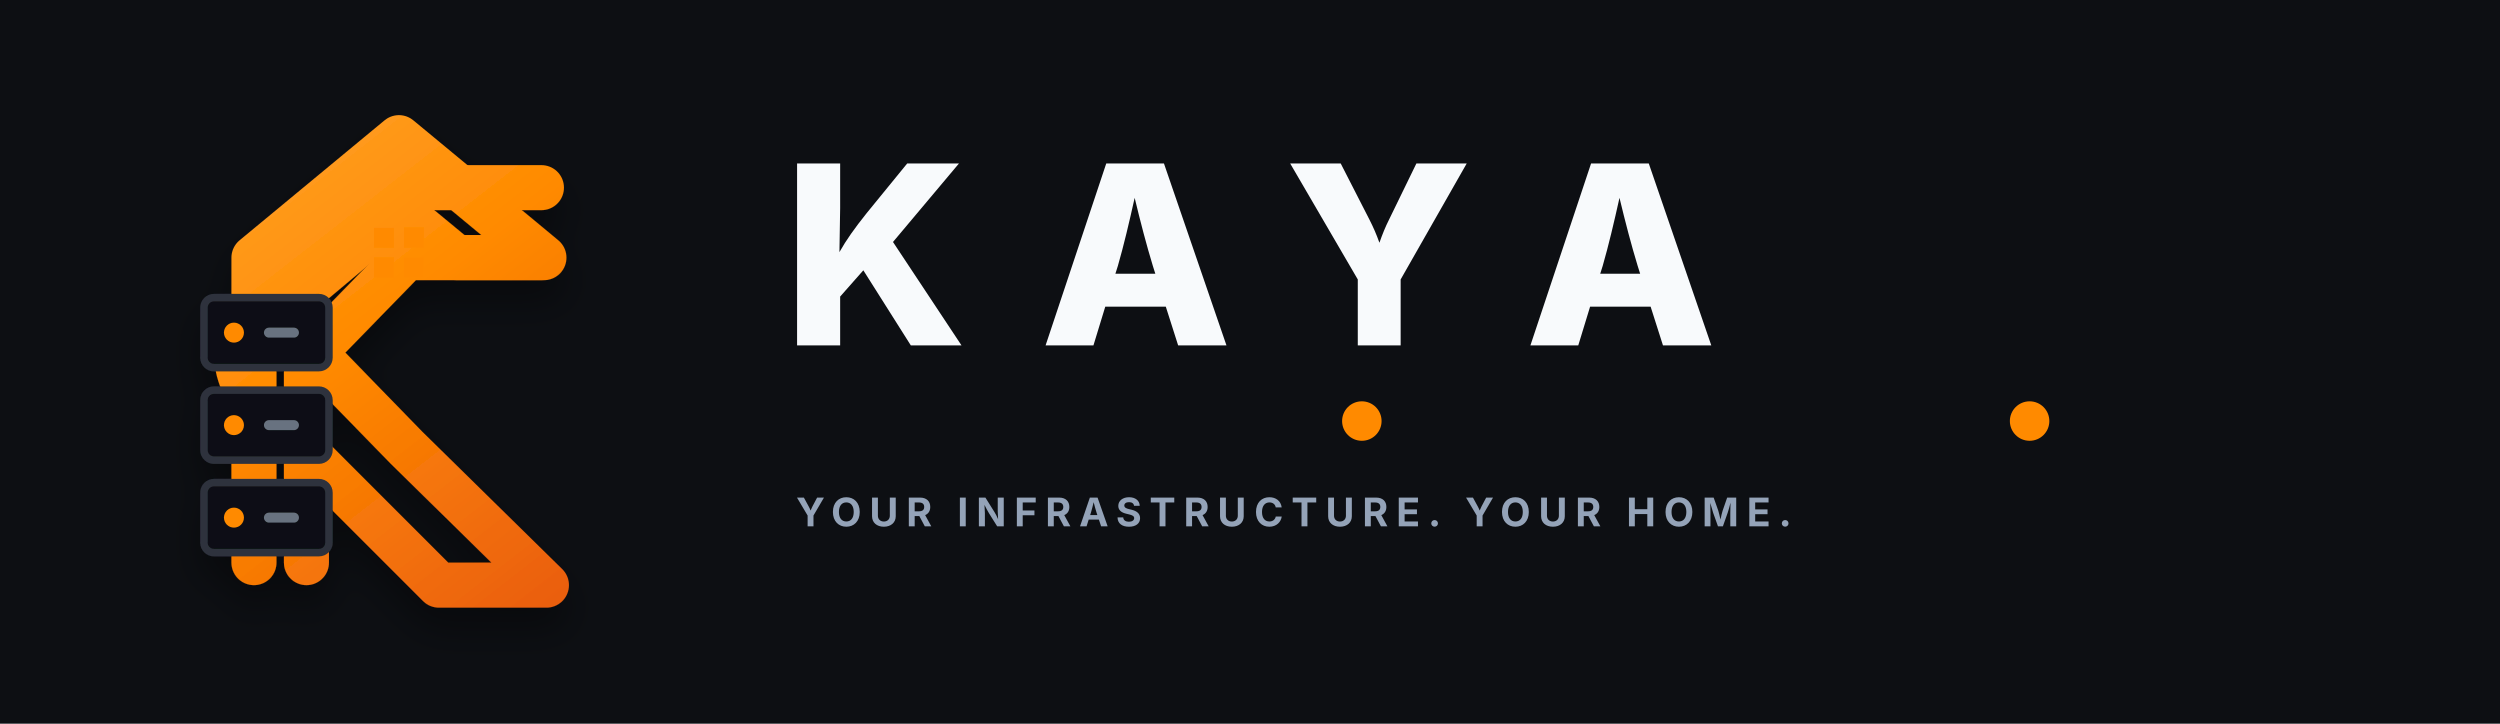
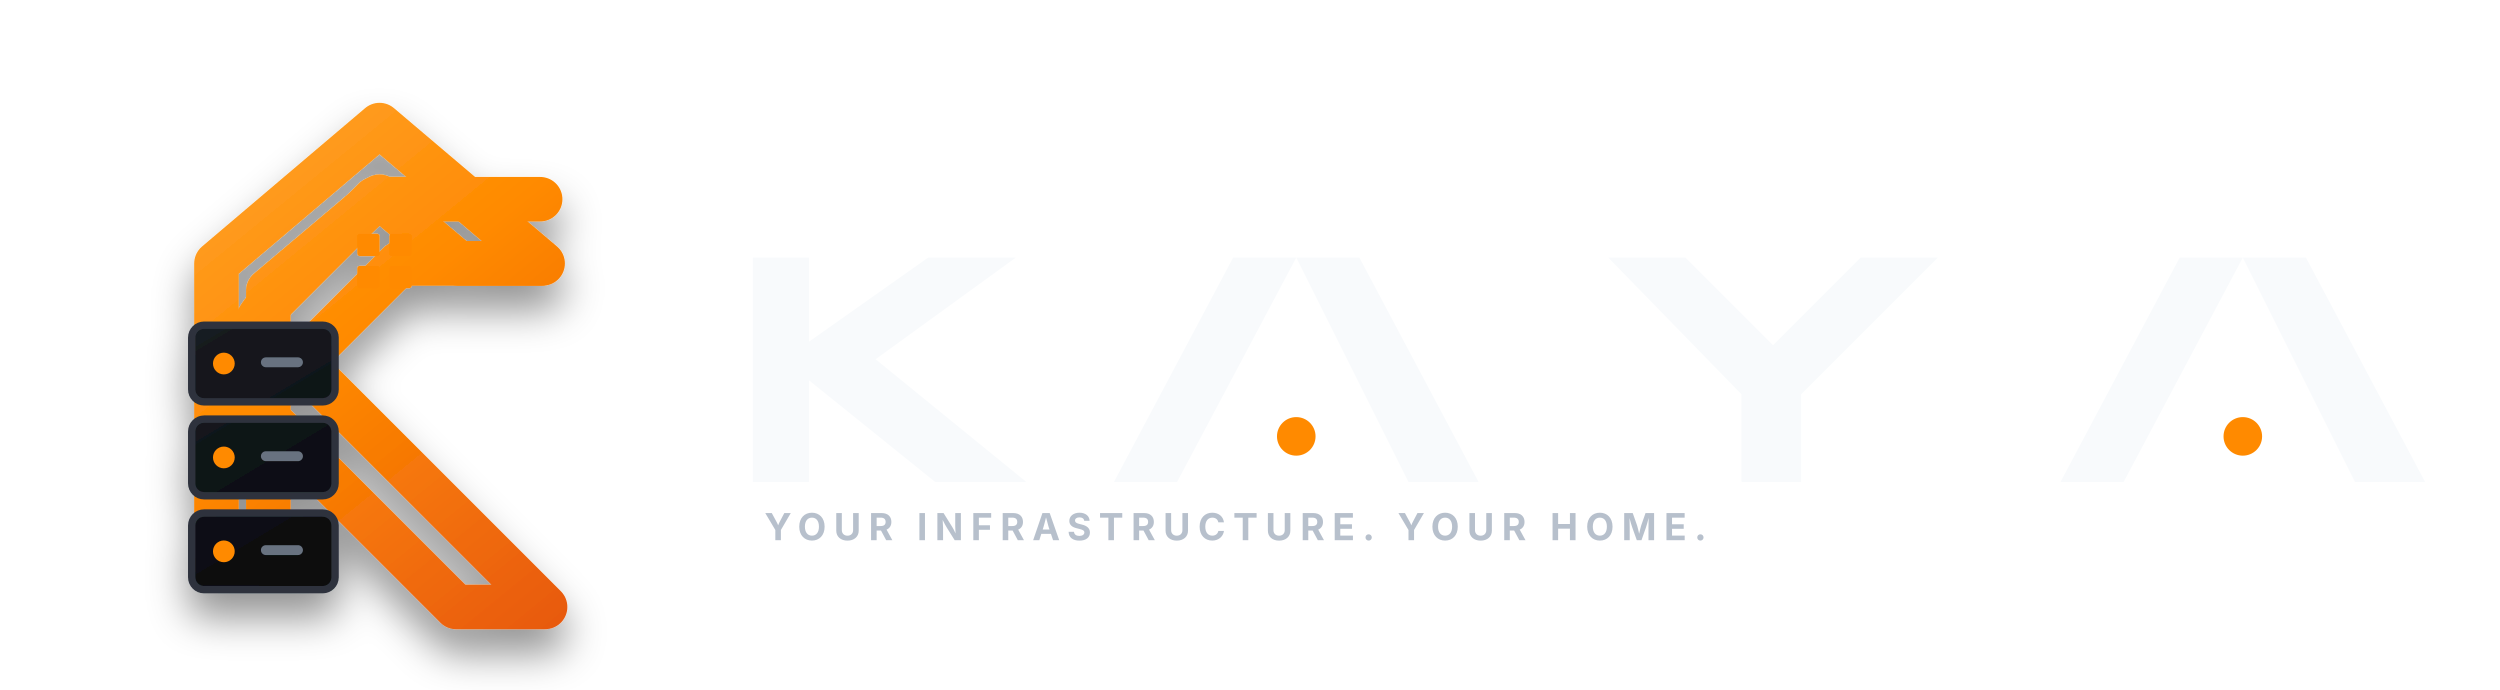
- <svg xmlns="http://www.w3.org/2000/svg" viewBox="0 0 760 220" role="img" aria-label="Kaya Your Infrastructure. Your Home.">
-   <rect width="760" height="220" fill="#0D0F13" />
+ <svg xmlns="http://www.w3.org/2000/svg" viewBox="0 0 870 240" role="img" aria-label="Kaya Your Infrastructure. Your Home.">
  <defs>
-     <linearGradient id="orange" x1="42" y1="18" x2="204" y2="226" gradientUnits="userSpaceOnUse">
+     <linearGradient id="kaya-orange" x1="45" y1="22" x2="210" y2="224" gradientUnits="userSpaceOnUse">
      <stop offset="0" stop-color="#FFA733" />
-       <stop offset="0.45" stop-color="#FF8A00" />
+       <stop offset="0.46" stop-color="#FF8A00" />
      <stop offset="1" stop-color="#E85A11" />
    </linearGradient>
-     <filter id="shadow" x="-20%" y="-20%" width="140%" height="150%">
-       <feDropShadow dx="0" dy="9" stdDeviation="7" flood-color="#000" flood-opacity="0.35" />
+     <linearGradient id="server-face" x1="55" y1="111" x2="113" y2="208" gradientUnits="userSpaceOnUse">
+       <stop offset="0" stop-color="#171B21" />
+       <stop offset="1" stop-color="#080A0D" />
+     </linearGradient>
+     <filter id="kaya-shadow" x="-22%" y="-22%" width="150%" height="160%">
+       <feDropShadow dx="0" dy="10" stdDeviation="8" flood-color="#000000" flood-opacity="0.42" />
    </filter>
  </defs>
-   <g transform="translate(24 16) scale(.76)">
-     <g filter="url(#shadow)">
-       <path d="M70 204V82L128 34l58 48h-35l-23-19-37 31v110" fill="none" stroke="url(#orange)" stroke-width="18" stroke-linecap="round" stroke-linejoin="round" />
-       <path d="M185 82h-54l-37 38 37 38 56 55h-43l-72-72a29 29 0 0 1 0-42l44-45h69" fill="none" stroke="url(#orange)" stroke-width="18" stroke-linecap="round" stroke-linejoin="round" />
-       <rect x="50" y="98" width="50" height="28" rx="4" fill="#0D0F13" stroke="#2D333C" stroke-width="3" />
-       <rect x="50" y="135" width="50" height="28" rx="4" fill="#0D0F13" stroke="#2D333C" stroke-width="3" />
-       <rect x="50" y="172" width="50" height="28" rx="4" fill="#0D0F13" stroke="#2D333C" stroke-width="3" />
-       <circle cx="62" cy="112" r="4" fill="#FF8A00" />
-       <circle cx="62" cy="149" r="4" fill="#FF8A00" />
-       <circle cx="62" cy="186" r="4" fill="#FF8A00" />
-       <rect x="74" y="110" width="14" height="4" rx="2" fill="#687280" />
-       <rect x="74" y="147" width="14" height="4" rx="2" fill="#687280" />
-       <rect x="74" y="184" width="14" height="4" rx="2" fill="#687280" />
-       <rect x="118" y="70" width="8" height="8" fill="#FF8A00" />
-       <rect x="130" y="70" width="8" height="8" fill="#FF8A00" />
-       <rect x="118" y="82" width="8" height="8" fill="#FF8A00" />
-       <rect x="130" y="82" width="8" height="8" fill="#FF8A00" />
+   <g transform="translate(22 16) scale(.86)">
+     <g filter="url(#kaya-shadow)">
+       <path d="M62 207V88L128 32l66 56h-34l-32-27-45 38v108" fill="none" stroke="url(#kaya-orange)" stroke-width="18" stroke-linecap="round" stroke-linejoin="round" />
+       <path d="M193 88h-57l-40 40 40 40 59 59h-36l-75-75a34 34 0 0 1 0-48l42-42h67" fill="none" stroke="url(#kaya-orange)" stroke-width="18" stroke-linecap="round" stroke-linejoin="round" />
+       <rect x="52" y="113" width="58" height="31" rx="5" fill="url(#server-face)" stroke="#2D333C" stroke-width="3" />
+       <rect x="52" y="151" width="58" height="31" rx="5" fill="url(#server-face)" stroke="#2D333C" stroke-width="3" />
+       <rect x="52" y="189" width="58" height="31" rx="5" fill="url(#server-face)" stroke="#2D333C" stroke-width="3" />
+       <circle cx="65" cy="128.5" r="4.4" fill="#FF8A00" />
+       <circle cx="65" cy="166.5" r="4.4" fill="#FF8A00" />
+       <circle cx="65" cy="204.5" r="4.4" fill="#FF8A00" />
+       <rect x="80" y="126" width="17" height="4" rx="2" fill="#687280" />
+       <rect x="80" y="164" width="17" height="4" rx="2" fill="#687280" />
+       <rect x="80" y="202" width="17" height="4" rx="2" fill="#687280" />
+       <rect x="119" y="76" width="9" height="9" rx="1" fill="#FF8A00" />
+       <rect x="132" y="76" width="9" height="9" rx="1" fill="#FF8A00" />
+       <rect x="119" y="89" width="9" height="9" rx="1" fill="#FF8A00" />
+       <rect x="132" y="89" width="9" height="9" rx="1" fill="#FF8A00" />
    </g>
  </g>
-   <text x="238" y="105" fill="#F8FAFC" font-family="Inter, Arial, Helvetica, sans-serif" font-size="76" font-weight="800" letter-spacing="22">KAYA</text>
-   <circle cx="414" cy="128" r="6" fill="#FF8A00" />
-   <circle cx="617" cy="128" r="6" fill="#FF8A00" />
-   <text x="242" y="160" fill="#94A3B8" font-family="Inter, Arial, Helvetica, sans-serif" font-size="12" font-weight="700" letter-spacing="2.4">YOUR INFRASTRUCTURE. YOUR HOME.</text>
+   <g transform="translate(262 75) scale(1.22)">
+     <g class="kaya-wordmark" fill="#F8FAFC">
+       <path d="M0 12h16v24l34-24h25L35 41l43 35H52L16 47v29H0z" />
+       <path d="M103 76l34-64h18l-34 64z" />
+       <path d="M155 12h18l34 64h-20z" />
+       <circle cx="155" cy="63" r="5.5" fill="#FF8A00" />
+       <path d="M244 12h22l25 25 25-25h22l-39 39v25h-17V51z" />
+       <path d="M373 76l34-64h18l-34 64z" />
+       <path d="M425 12h18l34 64h-20z" />
+       <circle cx="425" cy="63" r="5.5" fill="#FF8A00" />
+     </g>
+   </g>
+   <text x="266" y="188" fill="#B7C0CC" font-family="Inter, Manrope, Arial, sans-serif" font-size="13" font-weight="700" letter-spacing="2.6">YOUR INFRASTRUCTURE. YOUR HOME.</text>
</svg>
